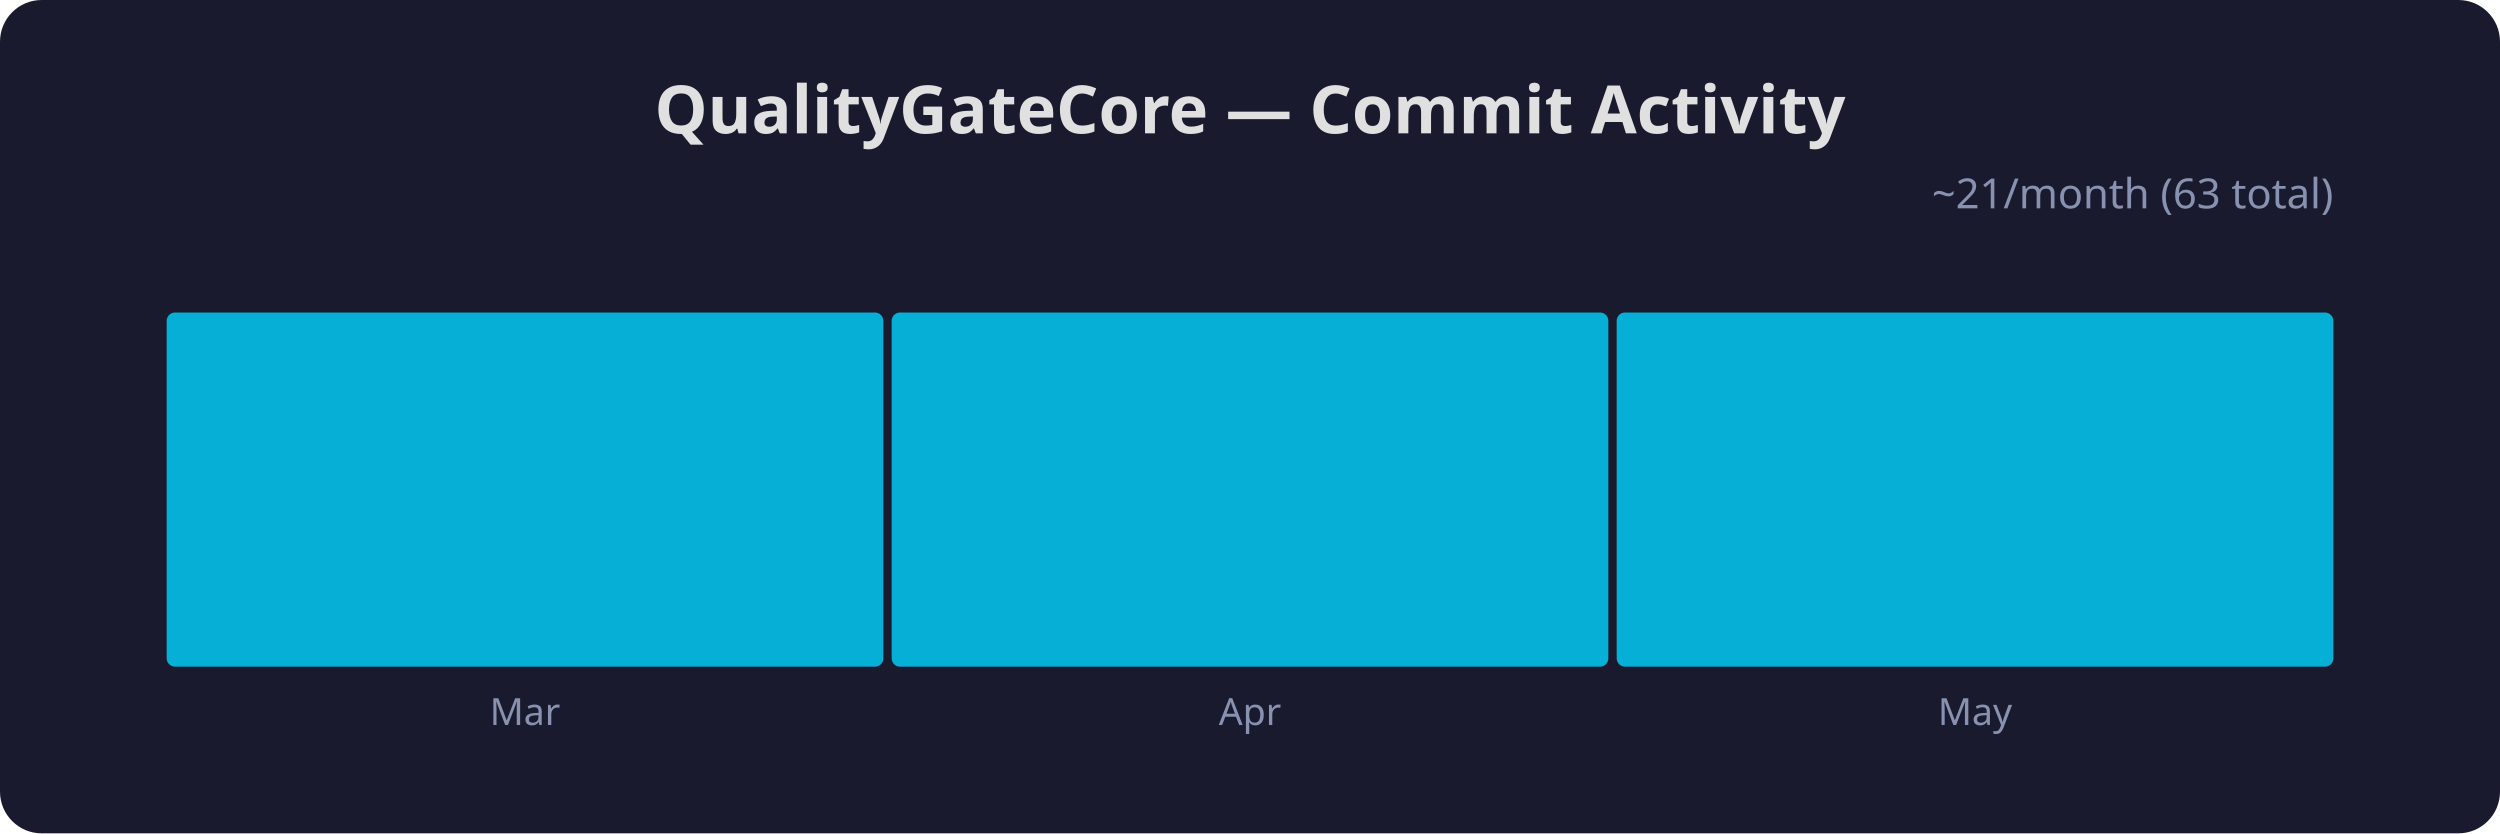
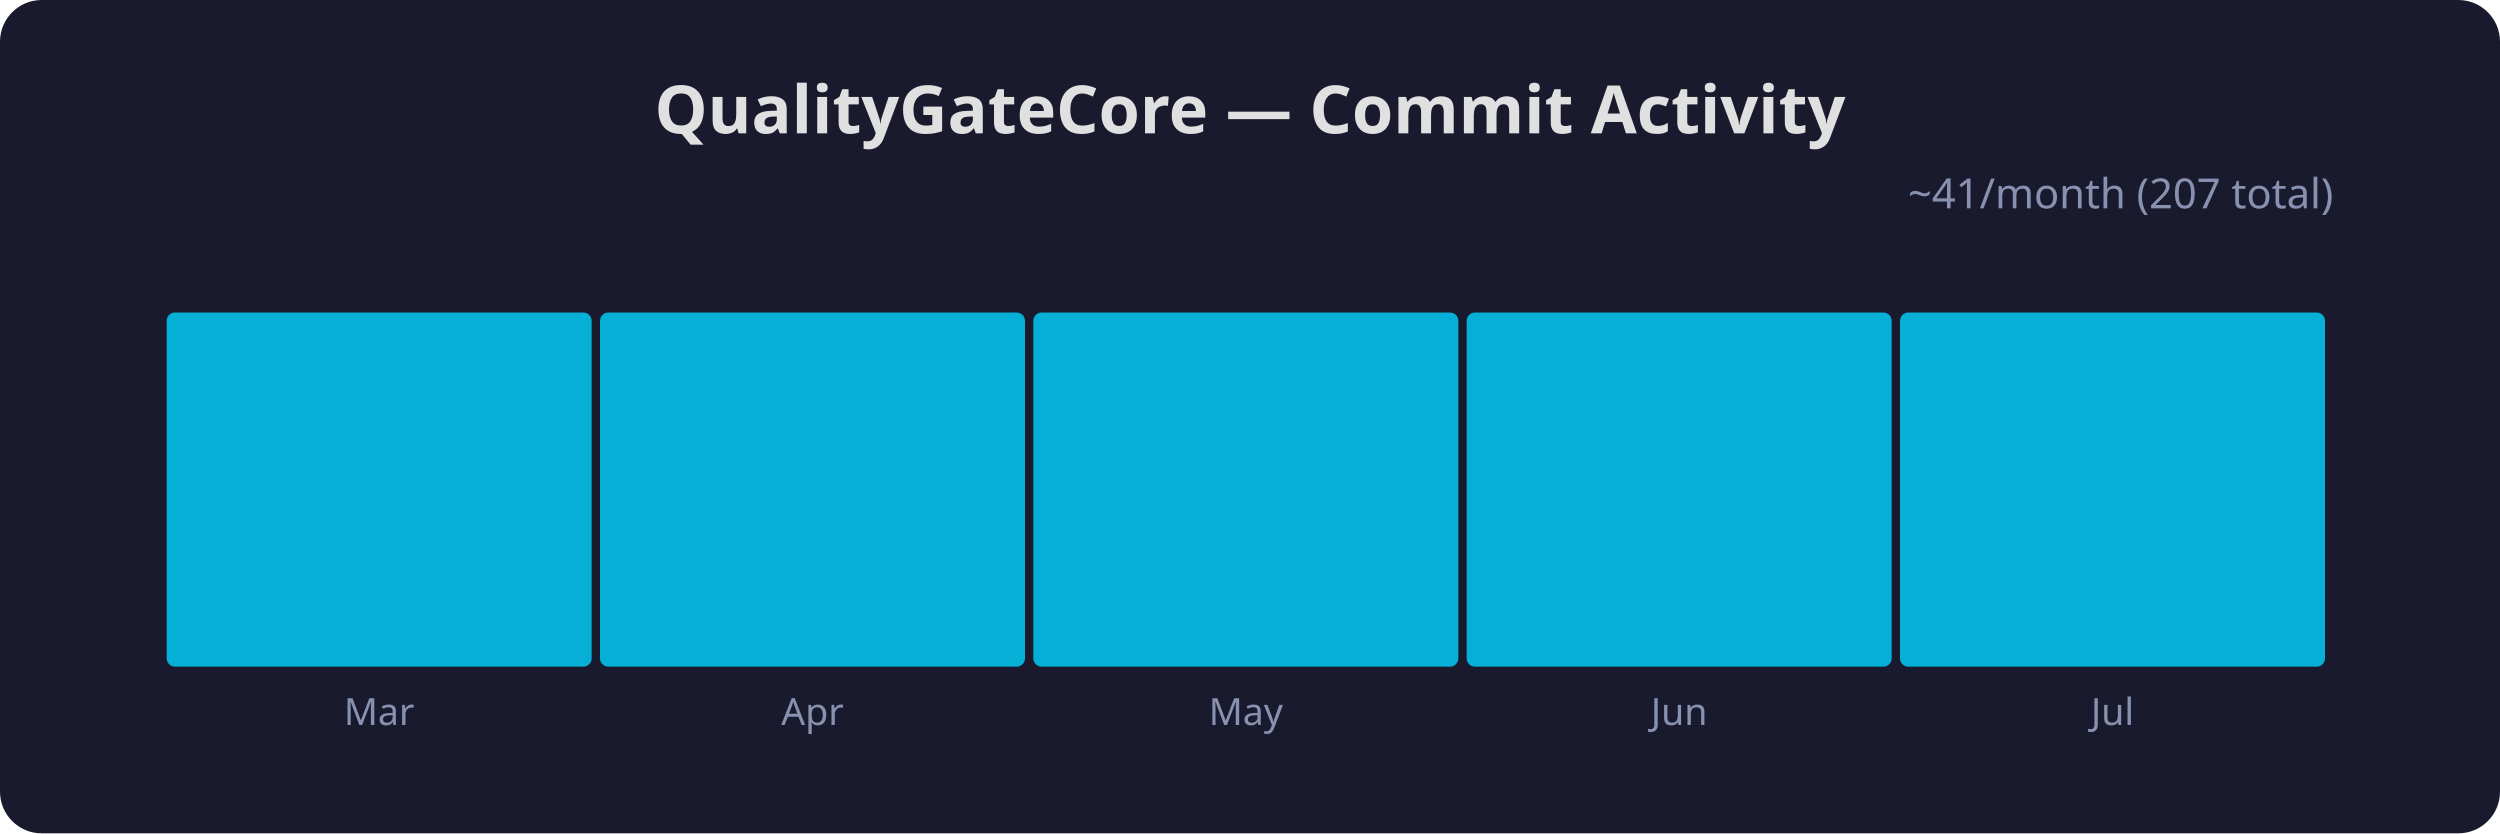
<svg xmlns="http://www.w3.org/2000/svg" width="600" height="200" viewBox="0 0 600 200">
  <rect x="0" y="0" width="600" height="200" rx="10" ry="10" fill="#1a1a2e" />
  <text x="300" y="32" font-family="sans-serif" font-size="16" font-weight="bold" fill="#e0e0e0" text-anchor="middle">QualityGateCore — Commit Activity</text>
-   <rect x="40" y="75" width="172" height="85" rx="2" ry="2" fill="#00d4ff" opacity="0.8" />
-   <text x="126" y="174" font-family="sans-serif" font-size="9" fill="#8892b0" text-anchor="middle">Mar</text>
-   <rect x="214" y="75" width="172" height="85" rx="2" ry="2" fill="#00d4ff" opacity="0.8" />
-   <text x="300" y="174" font-family="sans-serif" font-size="9" fill="#8892b0" text-anchor="middle">Apr</text>
-   <rect x="388" y="75" width="172" height="85" rx="2" ry="2" fill="#00d4ff" opacity="0.8" />
-   <text x="474" y="174" font-family="sans-serif" font-size="9" fill="#8892b0" text-anchor="middle">May</text>
-   <text x="560" y="50" font-family="sans-serif" font-size="10" fill="#8892b0" text-anchor="end">~21/month (63 total)</text>
+   <rect x="40" y="75" width="102" height="85" rx="2" ry="2" fill="#00d4ff" opacity="0.8" />
+   <text x="91" y="174" font-family="sans-serif" font-size="9" fill="#8892b0" text-anchor="middle">Mar</text>
+   <rect x="144" y="75" width="102" height="85" rx="2" ry="2" fill="#00d4ff" opacity="0.8" />
+   <text x="195" y="174" font-family="sans-serif" font-size="9" fill="#8892b0" text-anchor="middle">Apr</text>
+   <rect x="248" y="75" width="102" height="85" rx="2" ry="2" fill="#00d4ff" opacity="0.8" />
+   <text x="299" y="174" font-family="sans-serif" font-size="9" fill="#8892b0" text-anchor="middle">May</text>
+   <rect x="352" y="75" width="102" height="85" rx="2" ry="2" fill="#00d4ff" opacity="0.8" />
+   <text x="403" y="174" font-family="sans-serif" font-size="9" fill="#8892b0" text-anchor="middle">Jun</text>
+   <rect x="456" y="75" width="102" height="85" rx="2" ry="2" fill="#00d4ff" opacity="0.8" />
+   <text x="507" y="174" font-family="sans-serif" font-size="9" fill="#8892b0" text-anchor="middle">Jul</text>
+   <text x="560" y="50" font-family="sans-serif" font-size="10" fill="#8892b0" text-anchor="end">~41/month (207 total)</text>
</svg>
